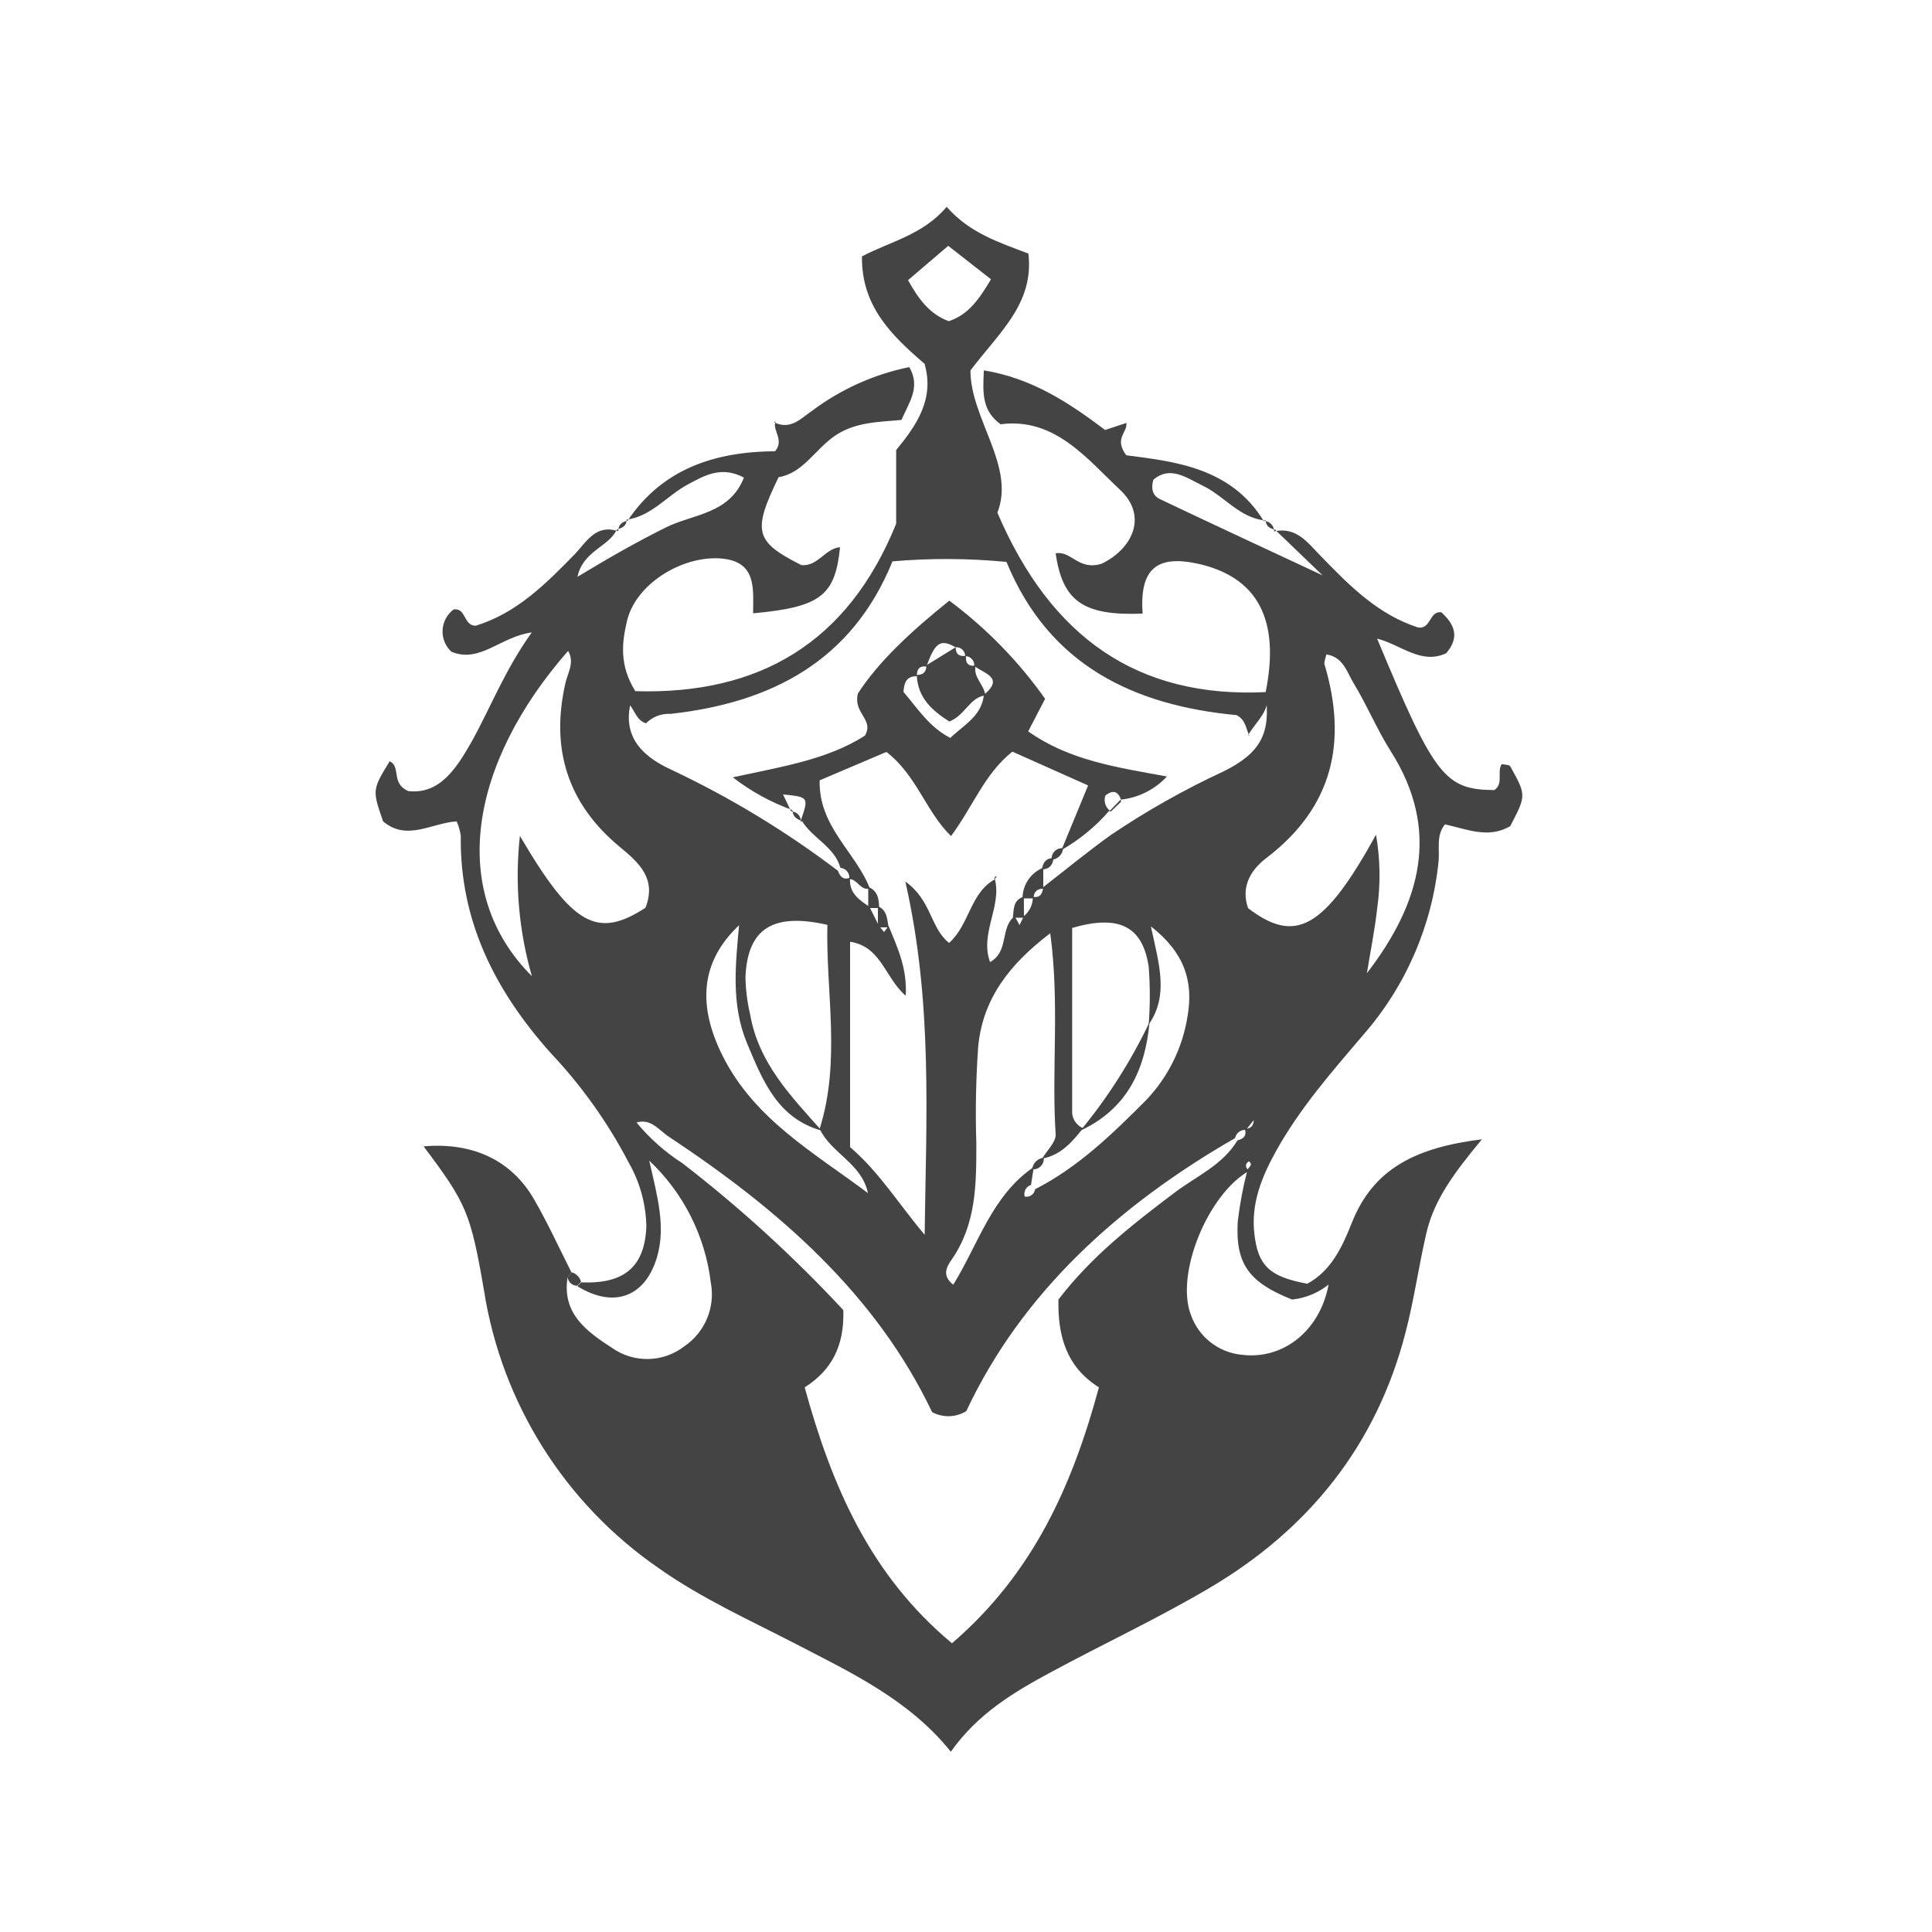
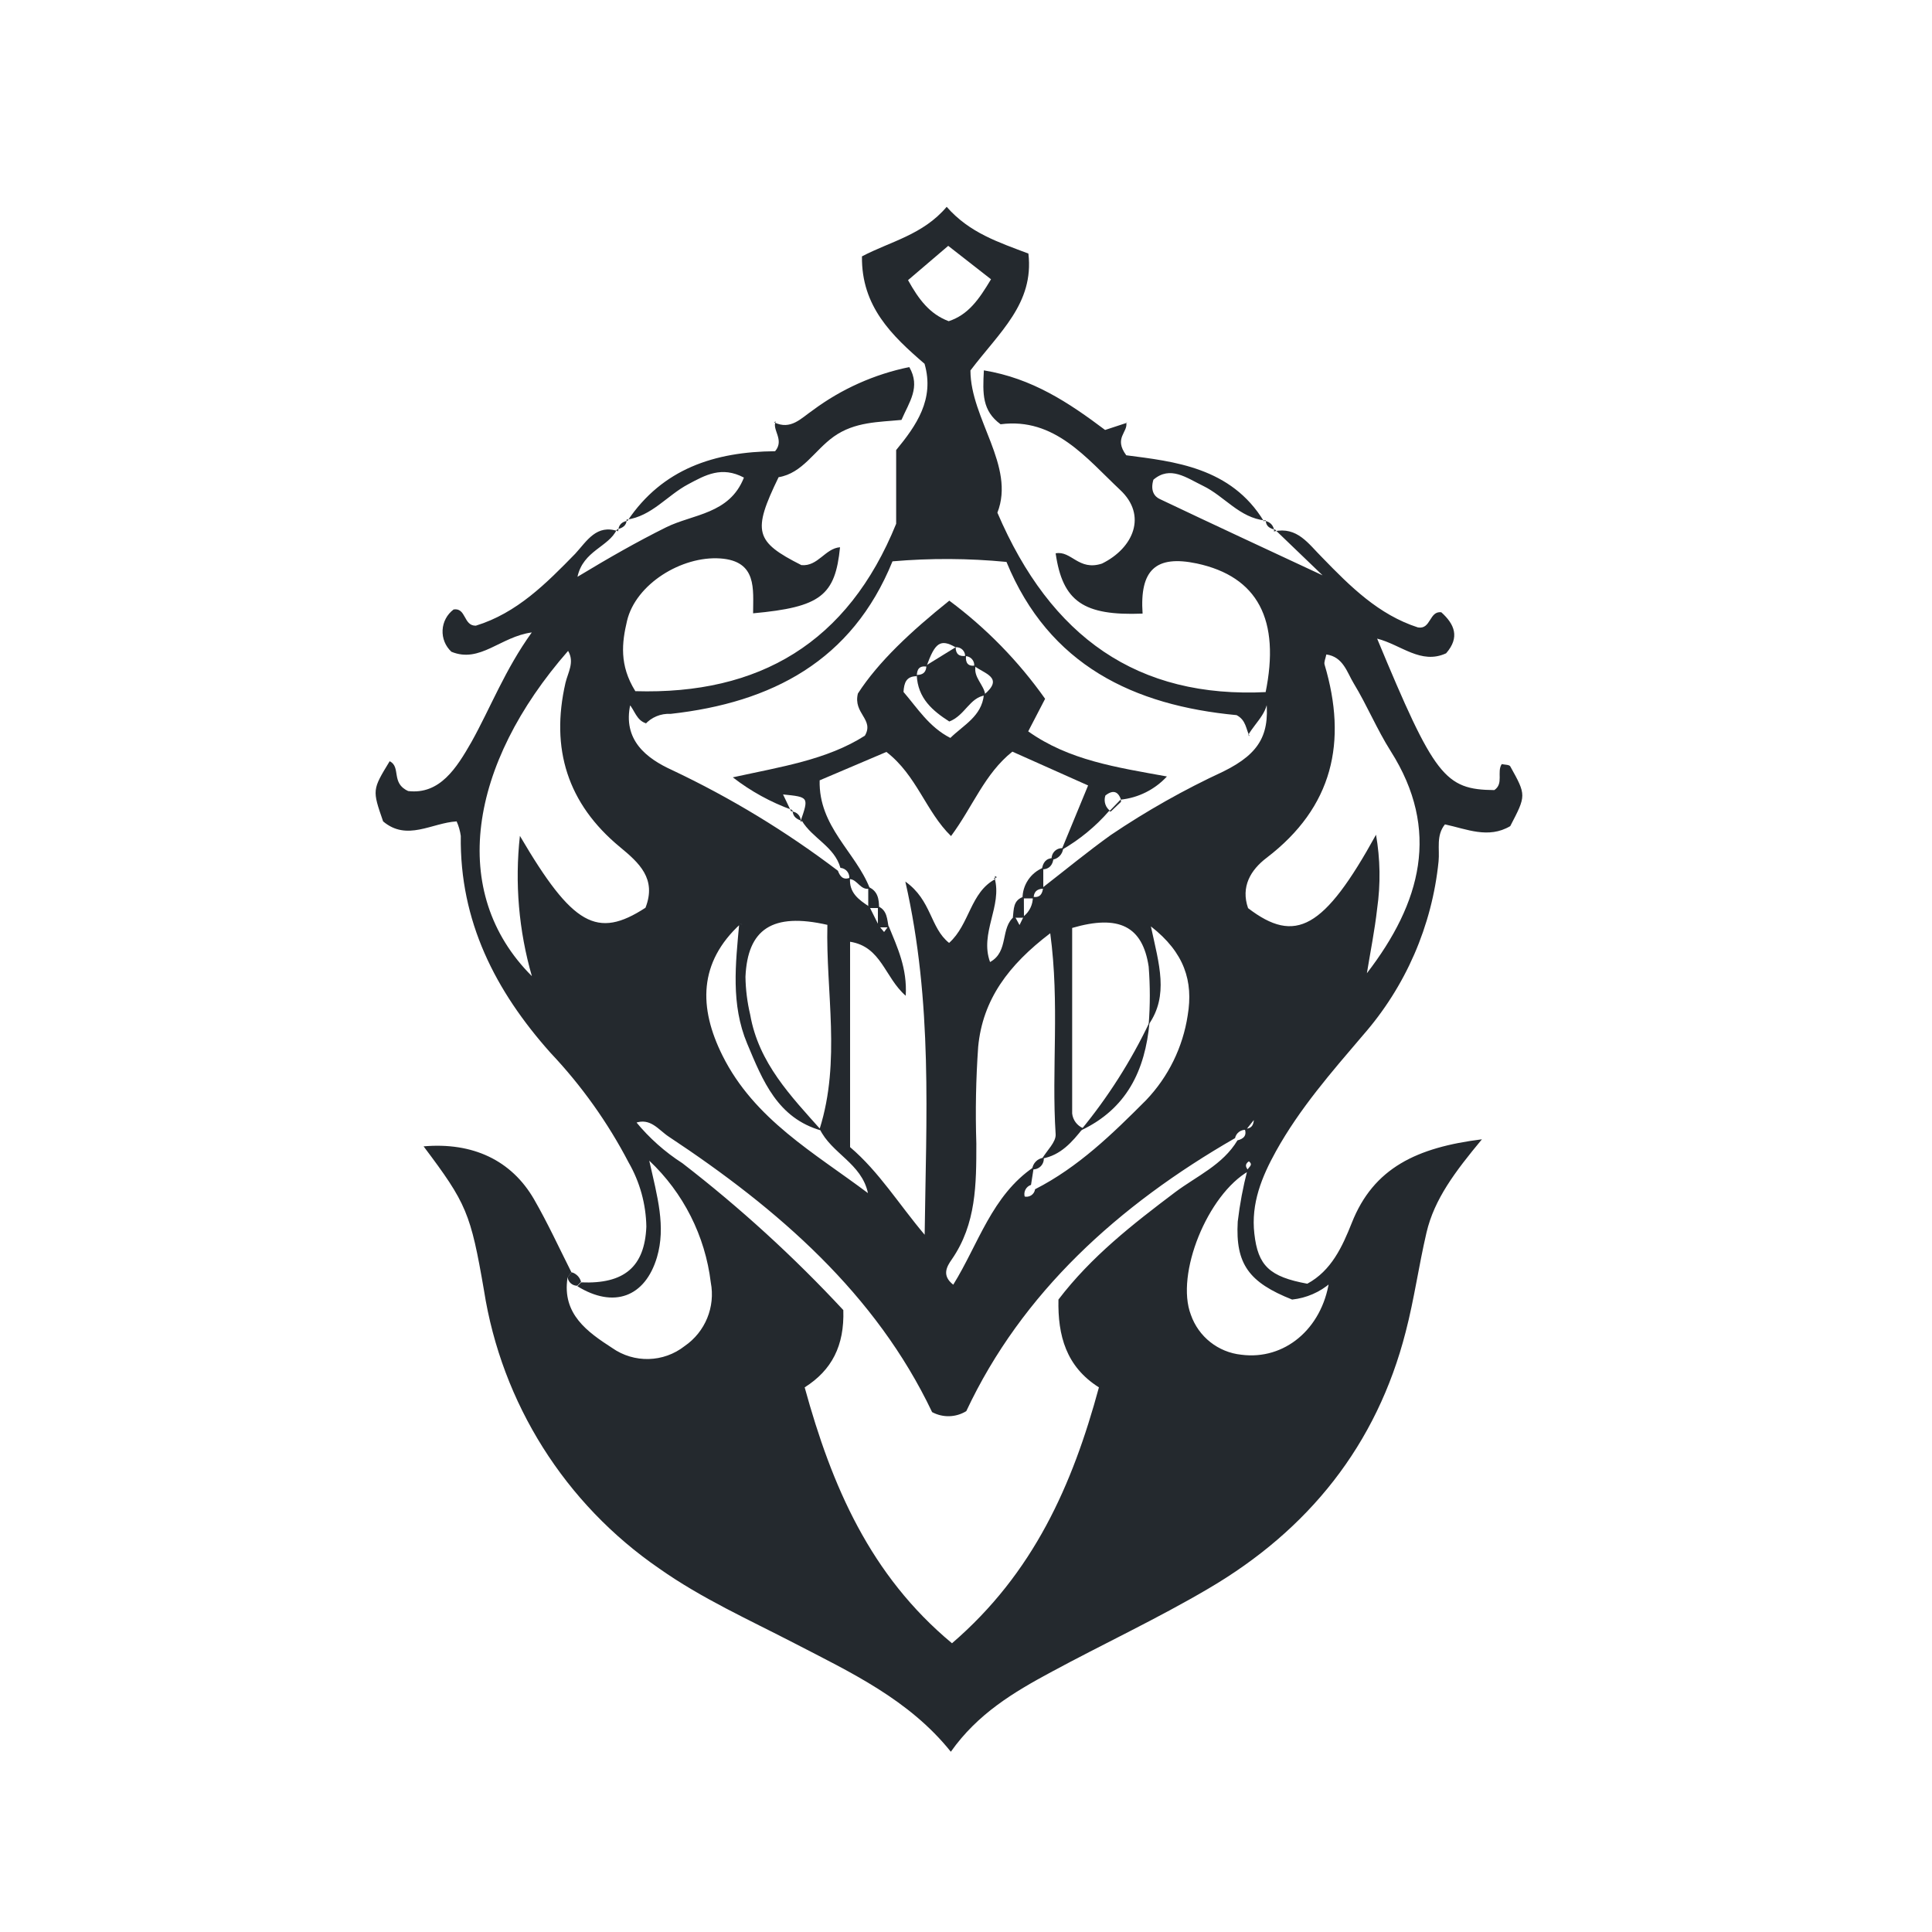
<svg xmlns="http://www.w3.org/2000/svg" id="图层_1" data-name="图层 1" viewBox="0 0 200 200">
  <g>
-     <path d="M131,71.74q2.35-11.38-7.11-13.41c-4.24-.89-5.92.66-5.61,5.19-6.11.24-8.28-1.25-9-6.24,1.63-.31,2.37,1.86,4.8,1.06,3.27-1.61,4.7-5,1.87-7.63-3.47-3.26-6.78-7.52-12.37-6.79-1.91-1.4-1.86-3.16-1.73-5.58,5,.82,8.79,3.34,12.55,6.17l2.31-.76-.12,0c.2,1-1.33,1.59,0,3.38,4.91.64,10.85,1.23,14.25,6.84l.13-.09c-2.66-.27-4.21-2.51-6.42-3.58-1.73-.84-3.41-2.13-5.15-.64-.34,1.14.11,1.75.66,2,5.63,2.68,11.29,5.3,16.94,7.94.29.17.3.3,0,.4l.07-.29L132,54.84l-.13.17c2.43-.53,3.58,1.29,5,2.7,2.91,3,5.83,5.92,9.91,7.24,1.36.24,1.16-1.72,2.42-1.57,1.38,1.24,1.94,2.6.5,4.25-2.61,1.2-4.66-.89-7.14-1.52,5.93,14.27,7,15.63,12.13,15.68,1-.67.23-1.88.77-2.69.31.07.77.05.88.23,1.67,3,1.66,3,0,6.19-2.27,1.34-4.51.3-6.76-.18-.94,1.16-.53,2.55-.66,3.83a32.2,32.2,0,0,1-7.83,18c-3.24,3.8-6.54,7.57-9,12-1.47,2.65-2.6,5.41-2.24,8.54.37,3.32,1.57,4.46,5.48,5.18,2.5-1.35,3.63-3.85,4.6-6.28,2.25-5.72,6.76-7.83,13.48-8.67-2.78,3.35-4.93,6.19-5.74,9.66s-1.27,6.88-2.15,10.26c-3,11.74-10.08,20.53-20.44,26.6-5.3,3.12-10.9,5.73-16.32,8.66-3.82,2.06-7.55,4.28-10.33,8.22-4.33-5.4-10.34-8.2-16.19-11.23-4.73-2.45-9.59-4.63-14-7.74A43,43,0,0,1,50.1,133.57c-1.38-8-1.81-9-6.25-14.9,5.07-.44,9.09,1.42,11.44,5.49,1.41,2.45,2.58,5,3.86,7.54l-.4.57c-.59,3.77,2.09,5.63,4.62,7.27a6.29,6.29,0,0,0,7.51-.2,6.5,6.5,0,0,0,2.7-6.58,20.74,20.74,0,0,0-6.37-12.61c.85,3.76,1.73,6.82.8,10-1.23,4.13-4.48,5.32-8.24,3l.39-.4c4.46.19,6.58-1.61,6.75-5.77a13.79,13.79,0,0,0-1.84-6.65A50.38,50.38,0,0,0,57,109c-5.73-6.42-9.42-13.64-9.3-22.47a5.52,5.52,0,0,0-.43-1.5c-2.57.15-5.14,2.09-7.61,0-1.13-3.26-1.13-3.26.68-6.23,1.2.6.1,2.28,1.92,3.09,3.27.38,5-2.38,6.54-5.07,2-3.59,3.47-7.49,6.25-11.35-3.24.43-5.36,3.22-8.32,2a2.85,2.85,0,0,1,.23-4.38c1.31-.2,1,1.71,2.3,1.68,4.26-1.31,7.28-4.37,10.29-7.45C60.76,56,61.75,54.22,64,55l-.15-.18c-.84,1.81-3.48,2.17-4.07,4.89,3.31-2,6.19-3.64,9.17-5.12,2.77-1.38,6.57-1.35,8.06-5.15-2.3-1.22-4-.26-5.77.69-2.18,1.15-3.77,3.32-6.4,3.67l.13.1c3.61-5.37,9-7.14,15.27-7.19,1-1.19-.36-2.22.06-3.1l-.16.11c1.73.84,2.79-.43,4-1.25A25.22,25.22,0,0,1,94.13,38c1.19,2.08,0,3.6-.81,5.47-2.34.23-4.83.18-7,1.72-2,1.42-3.23,3.8-5.72,4.21-2.74,5.64-2.45,6.67,2.36,9.1,1.72.16,2.45-1.73,4-1.85-.5,5-2,6.2-9,6.84,0-2.49.44-5.41-3.39-5.68-4-.28-8.76,2.65-9.66,6.46-.53,2.24-.82,4.59.86,7.28,12.82.38,22-5,27-17.33V46.59c2.08-2.53,4-5.26,2.94-8.93-3.38-2.91-6.55-5.94-6.48-11.12C92.15,25,95.54,24.32,98,21.41c2.37,2.71,5.39,3.67,8.46,4.84.6,5.17-3,8.13-6,12.1,0,5,4.68,9.9,2.79,14.72,5.52,12.9,14.51,19.26,27.91,18.57.4,1.94-1.11,3-1.94,4.44l.14.13c-.39-.7-.34-1.65-1.35-2.18-10.61-1-19.41-5.13-23.82-15.86a64.57,64.57,0,0,0-11.8-.06C88.2,68.43,79.87,72.74,69.42,73.9A3.31,3.31,0,0,0,66.76,75l.13-.12c-1-.29-1.19-1.36-1.77-2l-.18,0,.32,0c-.83,3.72,1.65,5.63,4.34,6.85A96.75,96.75,0,0,1,86.74,90.14c.22.58.53,1,1.26.72-.14,1.53.88,2.28,2,3l1,2,.52.62.47-.63c.9,2.21,1.94,4.38,1.77,7.23C91.58,101.19,91.25,98,88,97.49v21.26c3,2.55,5.07,5.94,7.72,9.07.15-12.06.86-24-2-36.56,2.74,1.94,2.55,4.78,4.53,6.35,2.14-1.91,2.18-5.25,4.81-6.62l-.1-.1c.82,2.91-1.57,5.69-.47,8.7,2-1.1,1-3.56,2.55-4.75l.5.92.45-.92a2.52,2.52,0,0,0,.93-2c.75.12,1-.31,1.07-1,2.33-1.81,4.6-3.68,7-5.4a83.65,83.65,0,0,1,11.64-6.57C130.56,77.93,131.58,75.86,131,71.74ZM106,123.85a.9.9,0,0,0,1.15-.74c4.47-2.28,8-5.72,11.5-9.23a16.25,16.25,0,0,0,4.3-8.77c.59-3.53-.33-6.5-3.81-9.21.85,3.94,1.87,7.13-.23,10.16a38.25,38.25,0,0,0,0-6c-.63-4.18-3.08-5.41-7.92-4,0,6.32,0,12.76,0,19.21a1.88,1.88,0,0,0,1.13,1.52c-1.13,1.43-2.31,2.8-4.24,3.15.49-.84,1.45-1.71,1.4-2.52-.44-6.71.43-13.48-.56-20.81-4.32,3.28-7,6.87-7.46,11.76a97.85,97.85,0,0,0-.19,10c0,4.19,0,8.33-2.54,12-.52.74-1.07,1.67.15,2.62,2.61-4.21,4-9.24,8.34-12.18-.1.61-.19,1.23-.29,1.85a1,1,0,0,0-.64,1.26Zm22.88-7c.8,0,.94-.55.92-1.2.13-.29.26-.29.36,0,0,0-.16.09-.24.14l-.93,1.17a1.09,1.09,0,0,0-1.14.86c-12.08,6.95-22.07,16-27.82,28.26a3.54,3.54,0,0,1-3.54.1c-5.82-12.23-15.9-21-27.27-28.52-1.05-.69-1.89-2-3.49-1.4l0-.47.11.35a20.67,20.67,0,0,0,4.81,4.28A137.27,137.27,0,0,1,87.3,135.62c.12,3.68-1.19,6.22-4,8,2.8,10.2,6.78,19.45,15.25,26.49,8.44-7.26,12.47-16.38,15.21-26.49-3.39-2.14-4.27-5.36-4.19-9.09,3.39-4.45,7.7-7.81,12.09-11.12,2.23-1.67,4.92-2.82,6.44-5.36C128.74,117.89,129.11,117.55,128.84,116.82ZM76.67,95.63c-4.37,4-4.35,8.68-1.88,13.64,3.3,6.62,9.51,10.07,15.06,14.24-.66-3.1-3.78-4.09-5-6.65,2.22-7.06.63-14.16.8-21.12-5.7-1.3-8.26.44-8.48,5.38a18.13,18.13,0,0,0,.49,3.92c.87,5,4.22,8.44,7.39,12-4.56-1.28-6.09-5.16-7.7-9-1.71-4.07-1.2-8.28-.82-12.48l.33.19Zm61.09,37.16a7.27,7.27,0,0,1-4,1.74c-4.46-1.77-5.88-3.67-5.63-8.07a39.8,39.8,0,0,1,1-5.33c.07-.3.67-.52.15-.91-.51.35-.27.68,0,1-4.27,2.44-7.62,10.68-6,14.89a6.21,6.21,0,0,0,5.22,4.13c4.46.58,8.33-2.66,9.09-7.59l.39.21ZM58.81,67.38c-10.28,11.74-12.44,25-3.75,33.67a37.53,37.53,0,0,1-1.24-14.52c5.46,9.31,8,10.69,13,7.44,1.17-3-.65-4.64-2.65-6.29-5.42-4.48-7.2-10.18-5.63-17C58.79,69.62,59.5,68.55,58.81,67.38Zm83.63,19a24.48,24.48,0,0,1,.12,7.7c-.25,2.23-.7,4.45-1.06,6.67,5.6-7.28,7.66-14.81,2.46-23-1.42-2.24-2.44-4.73-3.82-7-.7-1.15-1.09-2.76-2.84-3-.08.43-.26.78-.18,1.05,2.38,8,.87,14.75-6,20-1.66,1.26-2.69,3-1.92,5.21C134.1,97.76,137.06,96.18,142.44,86.42ZM102.59,28.91l-4.43-3.46L94,29c1.11,2,2.24,3.51,4.21,4.25C100.24,32.58,101.34,31,102.59,28.91Z" style="fill: #444" />
-     <path d="M116.73,43.75l-.12,0Z" style="fill: #444" />
-     <path d="M64,55c0-.67.39-1,1-1.1l-.13-.1c0,.63-.46.87-1,1Z" style="fill: #444" />
-     <path d="M130.9,53.92a1.1,1.1,0,0,1,1,1.09l.13-.17c-.56-.12-1-.35-1-1Z" style="fill: #444" />
-     <path d="M59.15,131.7a1.39,1.39,0,0,1,1,1l-.39.4a1,1,0,0,1-1-.87Z" style="fill: #444" />
-     <path d="M87.91,91A1,1,0,0,0,87,89.84c-.62-2.21-2.91-3.06-4-4.89l-.14.1c.88-2.54.88-2.54-1.8-2.81L81.9,84l.11-.15a22.5,22.5,0,0,1-6.15-3.38c5-1.1,9.72-1.8,13.67-4.31,1-1.7-1.24-2.29-.72-4.37,2.12-3.28,5.48-6.42,9.46-9.61a45.12,45.12,0,0,1,9.92,10.16l-1.75,3.37c4.22,3,9.13,3.72,14.36,4.67A7.59,7.59,0,0,1,116,82.78l.1.18c-.28-1-.82-1.28-1.67-.61A1.42,1.42,0,0,0,115,84l-.16-.08A19.15,19.15,0,0,1,109.88,88c.87-2.12,1.75-4.25,2.76-6.69l-7.84-3.5c-2.88,2.29-4.08,5.68-6.35,8.74-2.61-2.54-3.54-6.28-6.69-8.71l-6.91,2.94c-.12,4.8,3.74,7.43,5.2,11.2C89.06,92.23,88.77,91,87.91,91Zm12-23a.92.92,0,0,0-1-1c-1.55-.89-2.13-.49-3,2-.76-.09-1,.29-1,1-1.1,0-1.32.68-1.38,1.63,1.44,1.67,2.65,3.64,4.85,4.76,1.38-1.35,3.24-2.24,3.47-4.46,2.18-1.81,0-2.19-1-3A.93.93,0,0,0,99.94,67.92Z" style="fill: #444" />
-     <path d="M108,92c-.72,0-1,.4-1,1h-1.15A3.43,3.43,0,0,1,108,89.82C108,90.54,108,91.25,108,92Z" style="fill: #444" />
-     <path d="M116,82.78,114.82,84,115,84,116.05,83Z" style="fill: #444" />
-     <path d="M83.05,85c-.55-.19-1-.44-1-1.12L81.9,84a1,1,0,0,1,1,1.07Z" style="fill: #444" />
-     <path d="M108.87,89a1.07,1.07,0,0,1,1.19-1.19A1.3,1.3,0,0,1,108.87,89Z" style="fill: #444" />
-     <path d="M107.86,90c.09-.7.42-1.17,1.2-1.18C109,89.52,108.63,90,107.86,90Z" style="fill: #444" />
-     <path d="M106,95h-1.15c.11-.87,0-1.83,1.14-2.18C106,93.55,106,94.28,106,95Z" style="fill: #444" />
-     <path d="M91,94H89.88c0-.73,0-1.46,0-2.19C90.89,92.22,91,93.11,91,94Z" style="fill: #444" />
-     <path d="M92,96H90.88c0-.73,0-1.46,0-2.19C91.87,94.23,91.82,95.18,92,96Z" style="fill: #444" />
-     <path d="M103,91l0-.31c.27.11.22.18-.14.21Z" style="fill: #444" />
-     <path d="M108.05,119.85a1.1,1.1,0,0,1-1.2,1.2A1.33,1.33,0,0,1,108.05,119.85Z" style="fill: #444" />
-     <path d="M119,105.81c-.45,5-2.37,9-7.15,11.23A54.26,54.26,0,0,0,119,105.81Z" style="fill: #444" />
-     <path d="M98.93,67c0,.7.36,1,1.07.89-.07.75.22,1.13,1,1-.29,1.24.9,2,1,3.09-1.64.23-2.08,2.07-3.73,2.71C96.56,73.59,95,72.3,94.9,69.87c.69,0,1-.32,1-1Z" style="fill: #444" />
+     <path d="M131,71.74q2.35-11.38-7.11-13.41c-4.24-.89-5.92.66-5.61,5.19-6.11.24-8.28-1.25-9-6.24,1.63-.31,2.37,1.86,4.8,1.06,3.27-1.61,4.7-5,1.87-7.63-3.47-3.26-6.78-7.52-12.37-6.79-1.91-1.4-1.86-3.16-1.73-5.58,5,.82,8.79,3.34,12.55,6.17l2.31-.76-.12,0c.2,1-1.33,1.59,0,3.38,4.91.64,10.85,1.23,14.25,6.84l.13-.09c-2.66-.27-4.21-2.51-6.42-3.58-1.73-.84-3.41-2.13-5.15-.64-.34,1.14.11,1.75.66,2,5.63,2.68,11.29,5.3,16.94,7.94.29.17.3.3,0,.4l.07-.29L132,54.84l-.13.17c2.43-.53,3.58,1.29,5,2.7,2.91,3,5.83,5.92,9.91,7.24,1.36.24,1.16-1.72,2.42-1.57,1.38,1.24,1.94,2.6.5,4.25-2.61,1.2-4.66-.89-7.14-1.52,5.93,14.27,7,15.63,12.13,15.68,1-.67.23-1.88.77-2.69.31.07.77.05.88.23,1.67,3,1.66,3,0,6.19-2.27,1.34-4.51.3-6.76-.18-.94,1.16-.53,2.55-.66,3.83a32.2,32.2,0,0,1-7.83,18c-3.24,3.8-6.54,7.57-9,12-1.47,2.65-2.6,5.41-2.24,8.54.37,3.32,1.57,4.46,5.48,5.18,2.5-1.35,3.63-3.85,4.6-6.28,2.25-5.72,6.76-7.83,13.48-8.67-2.78,3.35-4.93,6.19-5.74,9.66s-1.27,6.88-2.15,10.26c-3,11.74-10.08,20.53-20.44,26.6-5.3,3.12-10.9,5.73-16.32,8.66-3.82,2.06-7.55,4.28-10.33,8.22-4.33-5.4-10.34-8.2-16.19-11.23-4.73-2.45-9.59-4.63-14-7.74A43,43,0,0,1,50.1,133.57c-1.38-8-1.81-9-6.25-14.9,5.07-.44,9.09,1.42,11.44,5.49,1.41,2.45,2.58,5,3.86,7.54l-.4.57c-.59,3.77,2.09,5.63,4.62,7.27a6.29,6.29,0,0,0,7.51-.2,6.5,6.5,0,0,0,2.7-6.58,20.74,20.74,0,0,0-6.37-12.61c.85,3.76,1.73,6.82.8,10-1.23,4.13-4.48,5.32-8.24,3l.39-.4c4.46.19,6.58-1.61,6.75-5.77a13.79,13.79,0,0,0-1.84-6.65A50.38,50.38,0,0,0,57,109c-5.73-6.42-9.42-13.64-9.3-22.47a5.52,5.52,0,0,0-.43-1.5c-2.57.15-5.14,2.09-7.61,0-1.13-3.26-1.13-3.26.68-6.23,1.2.6.1,2.28,1.92,3.09,3.27.38,5-2.38,6.54-5.07,2-3.59,3.47-7.49,6.25-11.35-3.24.43-5.36,3.22-8.32,2a2.85,2.85,0,0,1,.23-4.38c1.31-.2,1,1.71,2.3,1.68,4.26-1.31,7.28-4.37,10.29-7.45C60.76,56,61.75,54.22,64,55l-.15-.18c-.84,1.81-3.48,2.17-4.07,4.89,3.31-2,6.19-3.64,9.17-5.12,2.77-1.38,6.57-1.35,8.06-5.15-2.3-1.22-4-.26-5.77.69-2.18,1.15-3.77,3.32-6.4,3.67l.13.1c3.61-5.37,9-7.14,15.27-7.19,1-1.19-.36-2.22.06-3.1l-.16.11c1.73.84,2.79-.43,4-1.25A25.22,25.22,0,0,1,94.13,38c1.19,2.08,0,3.6-.81,5.47-2.34.23-4.83.18-7,1.72-2,1.42-3.23,3.8-5.72,4.21-2.74,5.64-2.45,6.67,2.36,9.1,1.72.16,2.45-1.73,4-1.85-.5,5-2,6.2-9,6.84,0-2.49.44-5.41-3.39-5.68-4-.28-8.76,2.65-9.66,6.46-.53,2.24-.82,4.59.86,7.28,12.82.38,22-5,27-17.33V46.59c2.08-2.53,4-5.26,2.94-8.93-3.38-2.91-6.55-5.94-6.48-11.12C92.15,25,95.54,24.32,98,21.41c2.37,2.71,5.39,3.67,8.46,4.84.6,5.17-3,8.13-6,12.1,0,5,4.68,9.9,2.79,14.72,5.52,12.9,14.51,19.26,27.91,18.57.4,1.94-1.11,3-1.94,4.44l.14.13c-.39-.7-.34-1.65-1.35-2.18-10.61-1-19.41-5.13-23.82-15.86a64.57,64.57,0,0,0-11.8-.06C88.2,68.43,79.87,72.74,69.42,73.9A3.31,3.31,0,0,0,66.76,75l.13-.12c-1-.29-1.19-1.36-1.77-2l-.18,0,.32,0c-.83,3.72,1.65,5.63,4.34,6.85A96.75,96.75,0,0,1,86.74,90.14c.22.58.53,1,1.26.72-.14,1.53.88,2.28,2,3l1,2,.52.62.47-.63c.9,2.21,1.94,4.38,1.77,7.23C91.58,101.19,91.25,98,88,97.49v21.26c3,2.55,5.07,5.94,7.72,9.07.15-12.06.86-24-2-36.56,2.74,1.94,2.55,4.78,4.53,6.35,2.14-1.91,2.18-5.25,4.81-6.62l-.1-.1c.82,2.91-1.57,5.69-.47,8.7,2-1.1,1-3.56,2.55-4.75l.5.92.45-.92a2.52,2.52,0,0,0,.93-2c.75.12,1-.31,1.07-1,2.33-1.81,4.6-3.68,7-5.4a83.65,83.65,0,0,1,11.64-6.57C130.56,77.93,131.58,75.86,131,71.74ZM106,123.85a.9.9,0,0,0,1.15-.74c4.47-2.28,8-5.72,11.5-9.23a16.25,16.25,0,0,0,4.3-8.77c.59-3.53-.33-6.5-3.81-9.21.85,3.94,1.87,7.13-.23,10.16a38.25,38.25,0,0,0,0-6c-.63-4.18-3.08-5.41-7.92-4,0,6.32,0,12.76,0,19.21a1.88,1.88,0,0,0,1.13,1.52c-1.13,1.43-2.31,2.8-4.24,3.15.49-.84,1.45-1.71,1.4-2.52-.44-6.71.43-13.48-.56-20.81-4.32,3.28-7,6.87-7.46,11.76a97.85,97.85,0,0,0-.19,10c0,4.19,0,8.33-2.54,12-.52.74-1.07,1.67.15,2.62,2.61-4.21,4-9.24,8.34-12.18-.1.61-.19,1.23-.29,1.85a1,1,0,0,0-.64,1.26Zm22.88-7c.8,0,.94-.55.92-1.2.13-.29.26-.29.36,0,0,0-.16.09-.24.14l-.93,1.17a1.09,1.09,0,0,0-1.14.86c-12.08,6.95-22.07,16-27.82,28.26a3.54,3.54,0,0,1-3.54.1c-5.82-12.23-15.9-21-27.27-28.52-1.05-.69-1.89-2-3.49-1.4l0-.47.11.35a20.67,20.67,0,0,0,4.81,4.28A137.27,137.27,0,0,1,87.3,135.62c.12,3.68-1.19,6.22-4,8,2.8,10.2,6.78,19.45,15.25,26.49,8.44-7.26,12.47-16.38,15.21-26.49-3.39-2.14-4.27-5.36-4.19-9.09,3.39-4.45,7.7-7.81,12.09-11.12,2.23-1.67,4.92-2.82,6.44-5.36C128.74,117.89,129.11,117.55,128.84,116.82ZM76.67,95.63c-4.37,4-4.35,8.68-1.88,13.64,3.3,6.62,9.51,10.07,15.06,14.24-.66-3.1-3.78-4.09-5-6.65,2.22-7.06.63-14.16.8-21.12-5.7-1.3-8.26.44-8.48,5.38a18.13,18.13,0,0,0,.49,3.92c.87,5,4.22,8.44,7.39,12-4.56-1.28-6.09-5.16-7.7-9-1.71-4.07-1.2-8.28-.82-12.48l.33.19Zm61.09,37.16a7.27,7.27,0,0,1-4,1.74c-4.46-1.77-5.88-3.67-5.63-8.07a39.8,39.8,0,0,1,1-5.33c.07-.3.67-.52.15-.91-.51.35-.27.68,0,1-4.27,2.44-7.62,10.68-6,14.89a6.21,6.21,0,0,0,5.22,4.13c4.46.58,8.33-2.66,9.09-7.59l.39.21ZM58.81,67.38c-10.28,11.74-12.44,25-3.75,33.67a37.53,37.53,0,0,1-1.24-14.52c5.46,9.31,8,10.69,13,7.44,1.17-3-.65-4.64-2.65-6.29-5.42-4.48-7.2-10.18-5.63-17C58.79,69.62,59.5,68.55,58.81,67.38Zm83.63,19a24.48,24.48,0,0,1,.12,7.7c-.25,2.23-.7,4.45-1.06,6.67,5.6-7.28,7.66-14.81,2.46-23-1.42-2.24-2.44-4.73-3.82-7-.7-1.15-1.09-2.76-2.84-3-.08.43-.26.78-.18,1.05,2.38,8,.87,14.75-6,20-1.66,1.26-2.69,3-1.92,5.21C134.1,97.76,137.06,96.18,142.44,86.42ZM102.59,28.91l-4.43-3.46L94,29c1.11,2,2.24,3.51,4.21,4.25C100.24,32.58,101.34,31,102.59,28.91Z" style="fill: #24292E" />
+     <path d="M116.73,43.75l-.12,0Z" style="fill: #24292E" />
+     <path d="M64,55c0-.67.39-1,1-1.1l-.13-.1c0,.63-.46.87-1,1Z" style="fill: #24292E" />
+     <path d="M130.9,53.92a1.1,1.1,0,0,1,1,1.09l.13-.17c-.56-.12-1-.35-1-1Z" style="fill: #24292E" />
+     <path d="M59.15,131.7a1.39,1.39,0,0,1,1,1l-.39.4a1,1,0,0,1-1-.87Z" style="fill: #24292E" />
+     <path d="M87.91,91A1,1,0,0,0,87,89.84c-.62-2.21-2.91-3.06-4-4.89l-.14.1c.88-2.54.88-2.54-1.8-2.81L81.9,84l.11-.15a22.5,22.5,0,0,1-6.15-3.38c5-1.1,9.72-1.8,13.67-4.31,1-1.7-1.24-2.29-.72-4.37,2.12-3.28,5.48-6.42,9.46-9.61a45.12,45.12,0,0,1,9.92,10.16l-1.75,3.37c4.22,3,9.13,3.72,14.36,4.67A7.59,7.59,0,0,1,116,82.78l.1.18c-.28-1-.82-1.28-1.67-.61A1.42,1.42,0,0,0,115,84l-.16-.08A19.15,19.15,0,0,1,109.88,88c.87-2.12,1.75-4.25,2.76-6.69l-7.84-3.5c-2.88,2.29-4.08,5.68-6.35,8.74-2.61-2.54-3.54-6.28-6.69-8.71l-6.91,2.94c-.12,4.8,3.74,7.43,5.2,11.2C89.06,92.23,88.77,91,87.91,91Zm12-23a.92.92,0,0,0-1-1c-1.55-.89-2.13-.49-3,2-.76-.09-1,.29-1,1-1.1,0-1.32.68-1.38,1.63,1.44,1.67,2.65,3.64,4.85,4.76,1.38-1.35,3.24-2.24,3.47-4.46,2.18-1.81,0-2.19-1-3A.93.93,0,0,0,99.94,67.92Z" style="fill: #24292E" />
+     <path d="M108,92c-.72,0-1,.4-1,1h-1.15A3.43,3.43,0,0,1,108,89.82C108,90.54,108,91.25,108,92Z" style="fill: #24292E" />
+     <path d="M116,82.78,114.82,84,115,84,116.05,83Z" style="fill: #24292E" />
+     <path d="M83.05,85c-.55-.19-1-.44-1-1.12L81.9,84a1,1,0,0,1,1,1.07Z" style="fill: #24292E" />
+     <path d="M108.87,89a1.07,1.07,0,0,1,1.19-1.19A1.3,1.3,0,0,1,108.87,89Z" style="fill: #24292E" />
+     <path d="M107.86,90c.09-.7.42-1.17,1.2-1.18C109,89.52,108.63,90,107.86,90Z" style="fill: #24292E" />
+     <path d="M106,95h-1.15c.11-.87,0-1.83,1.14-2.18C106,93.55,106,94.28,106,95Z" style="fill: #24292E" />
+     <path d="M91,94H89.88c0-.73,0-1.46,0-2.19C90.89,92.22,91,93.11,91,94Z" style="fill: #24292E" />
+     <path d="M92,96H90.88c0-.73,0-1.46,0-2.19C91.87,94.23,91.82,95.18,92,96Z" style="fill: #24292E" />
+     <path d="M103,91l0-.31c.27.11.22.18-.14.21Z" style="fill: #24292E" />
+     <path d="M108.05,119.85a1.1,1.1,0,0,1-1.2,1.2A1.33,1.33,0,0,1,108.05,119.85Z" style="fill: #24292E" />
+     <path d="M119,105.81c-.45,5-2.37,9-7.15,11.23A54.26,54.26,0,0,0,119,105.81Z" style="fill: #24292E" />
+     <path d="M98.93,67c0,.7.36,1,1.07.89-.07.75.22,1.13,1,1-.29,1.24.9,2,1,3.09-1.64.23-2.08,2.07-3.73,2.71C96.56,73.59,95,72.3,94.9,69.87c.69,0,1-.32,1-1Z" style="fill: #24292E" />
  </g>
</svg>
